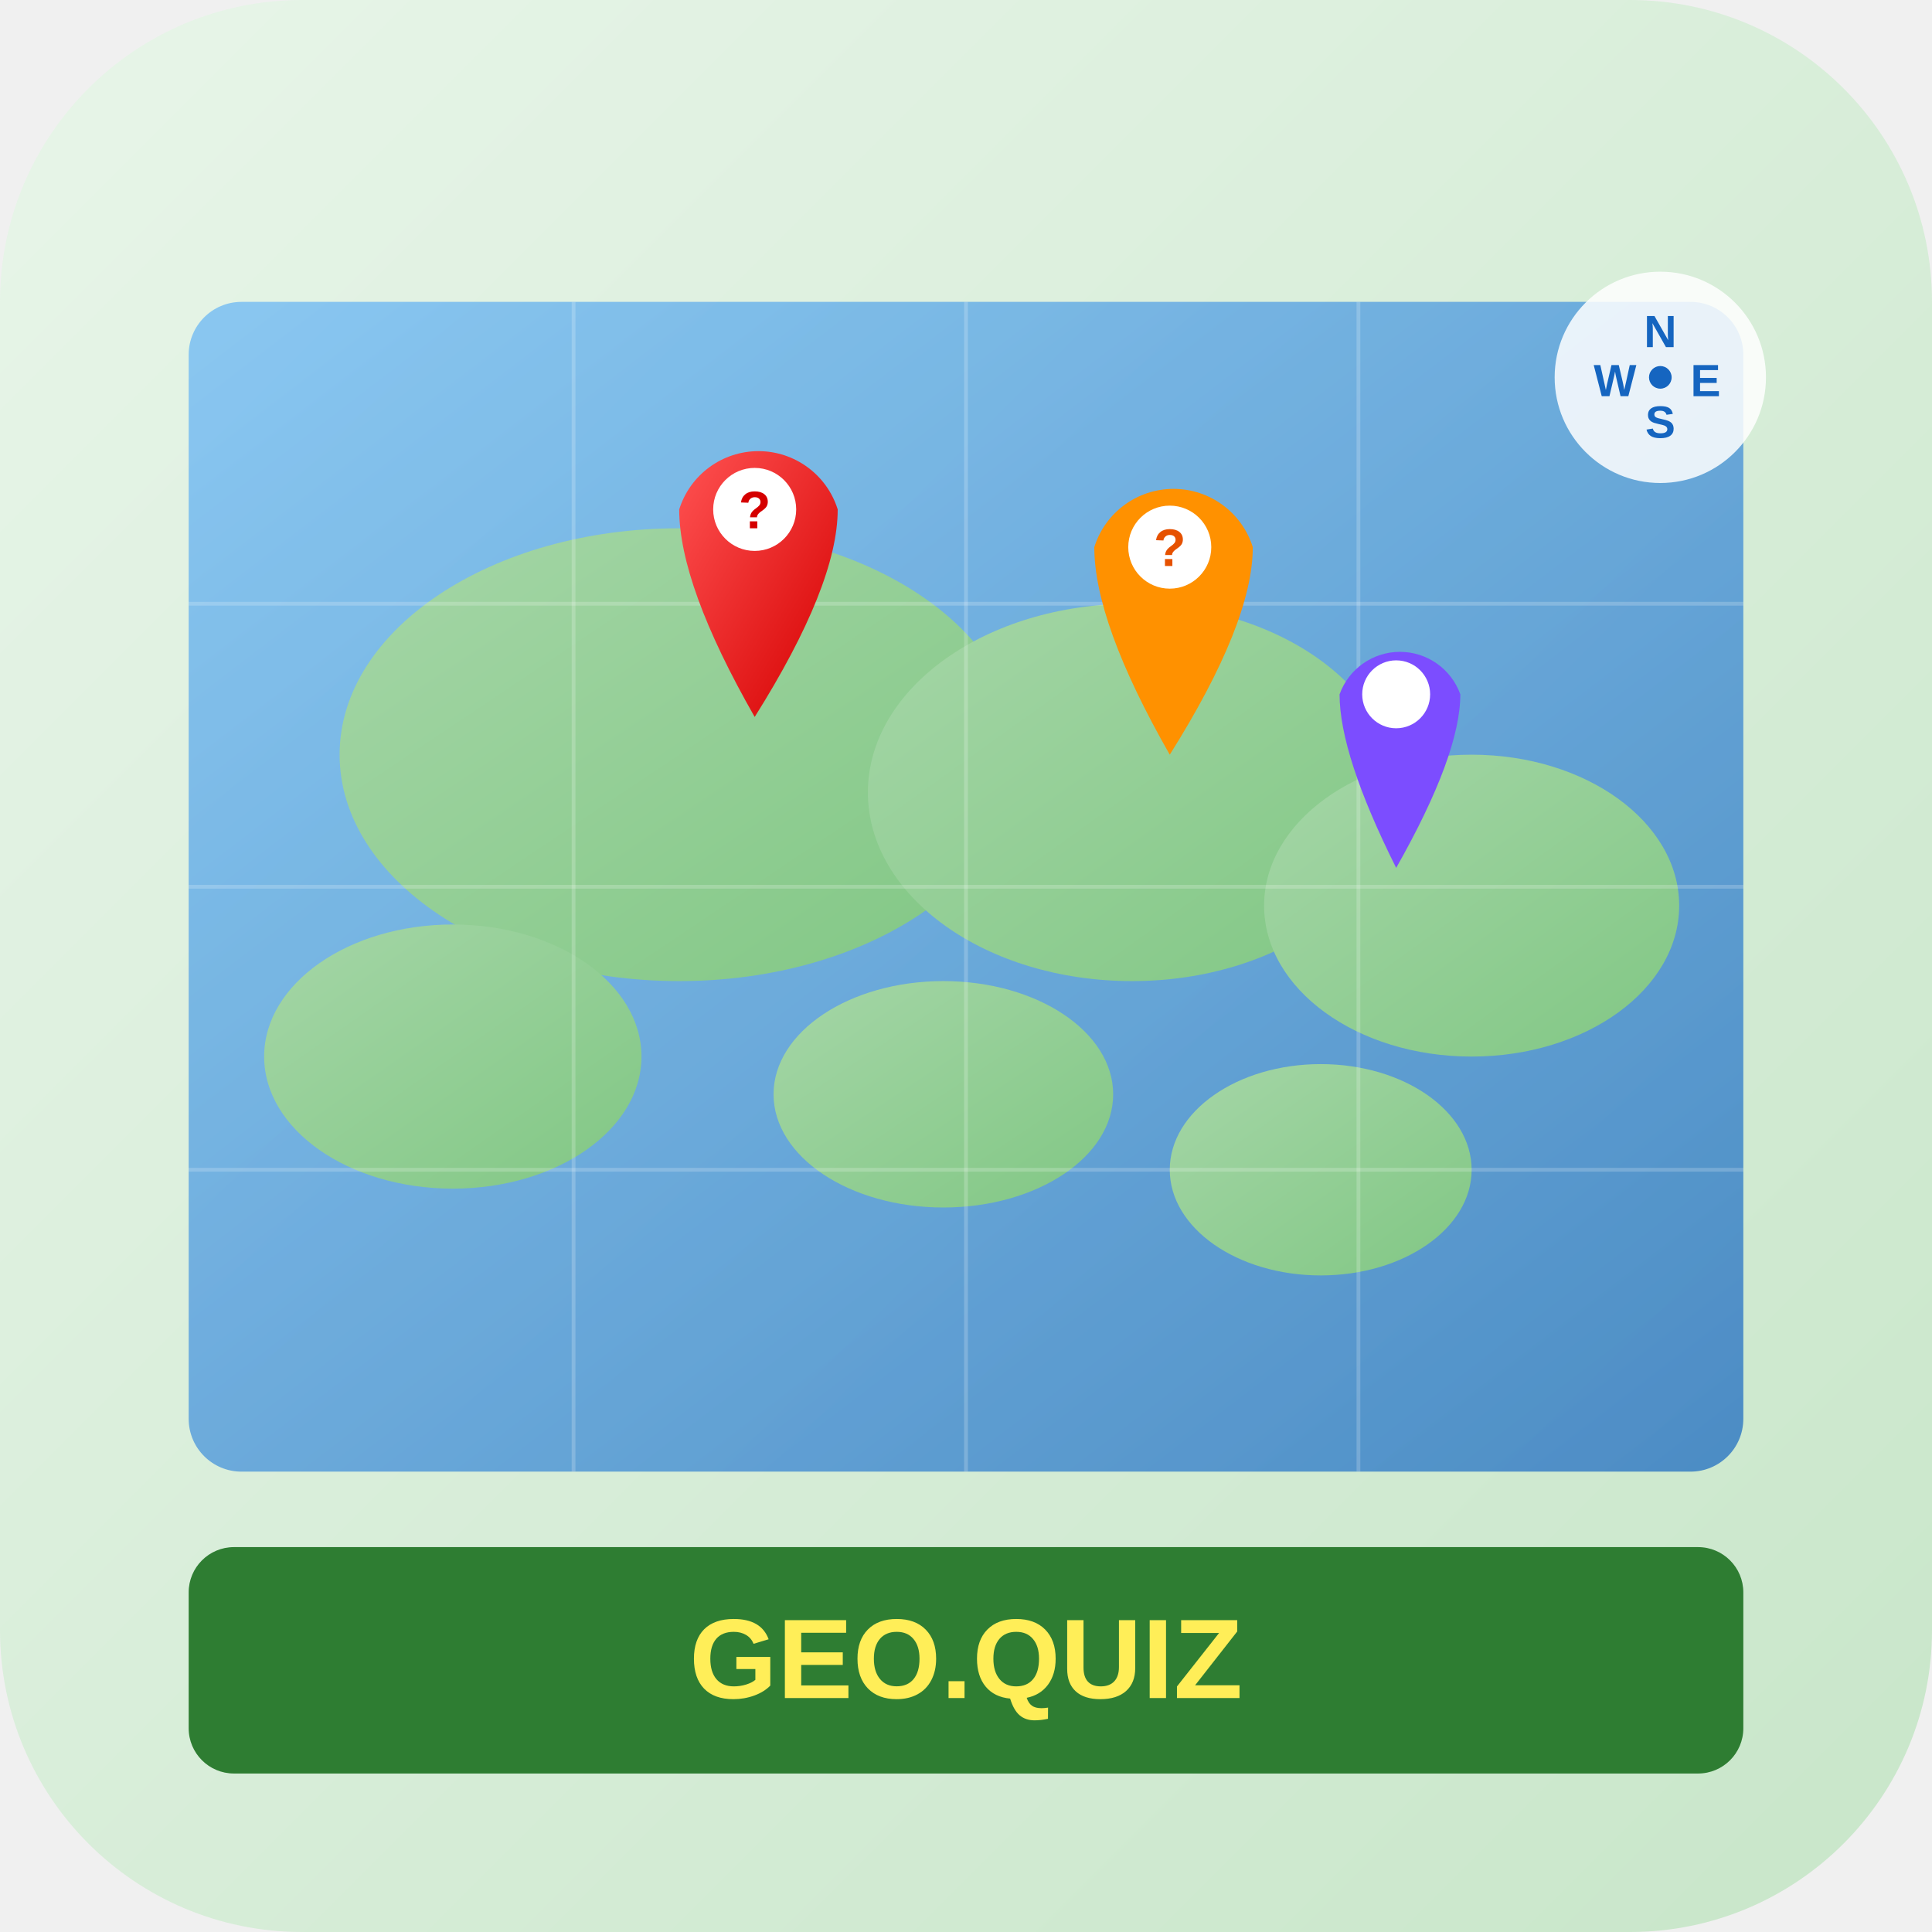
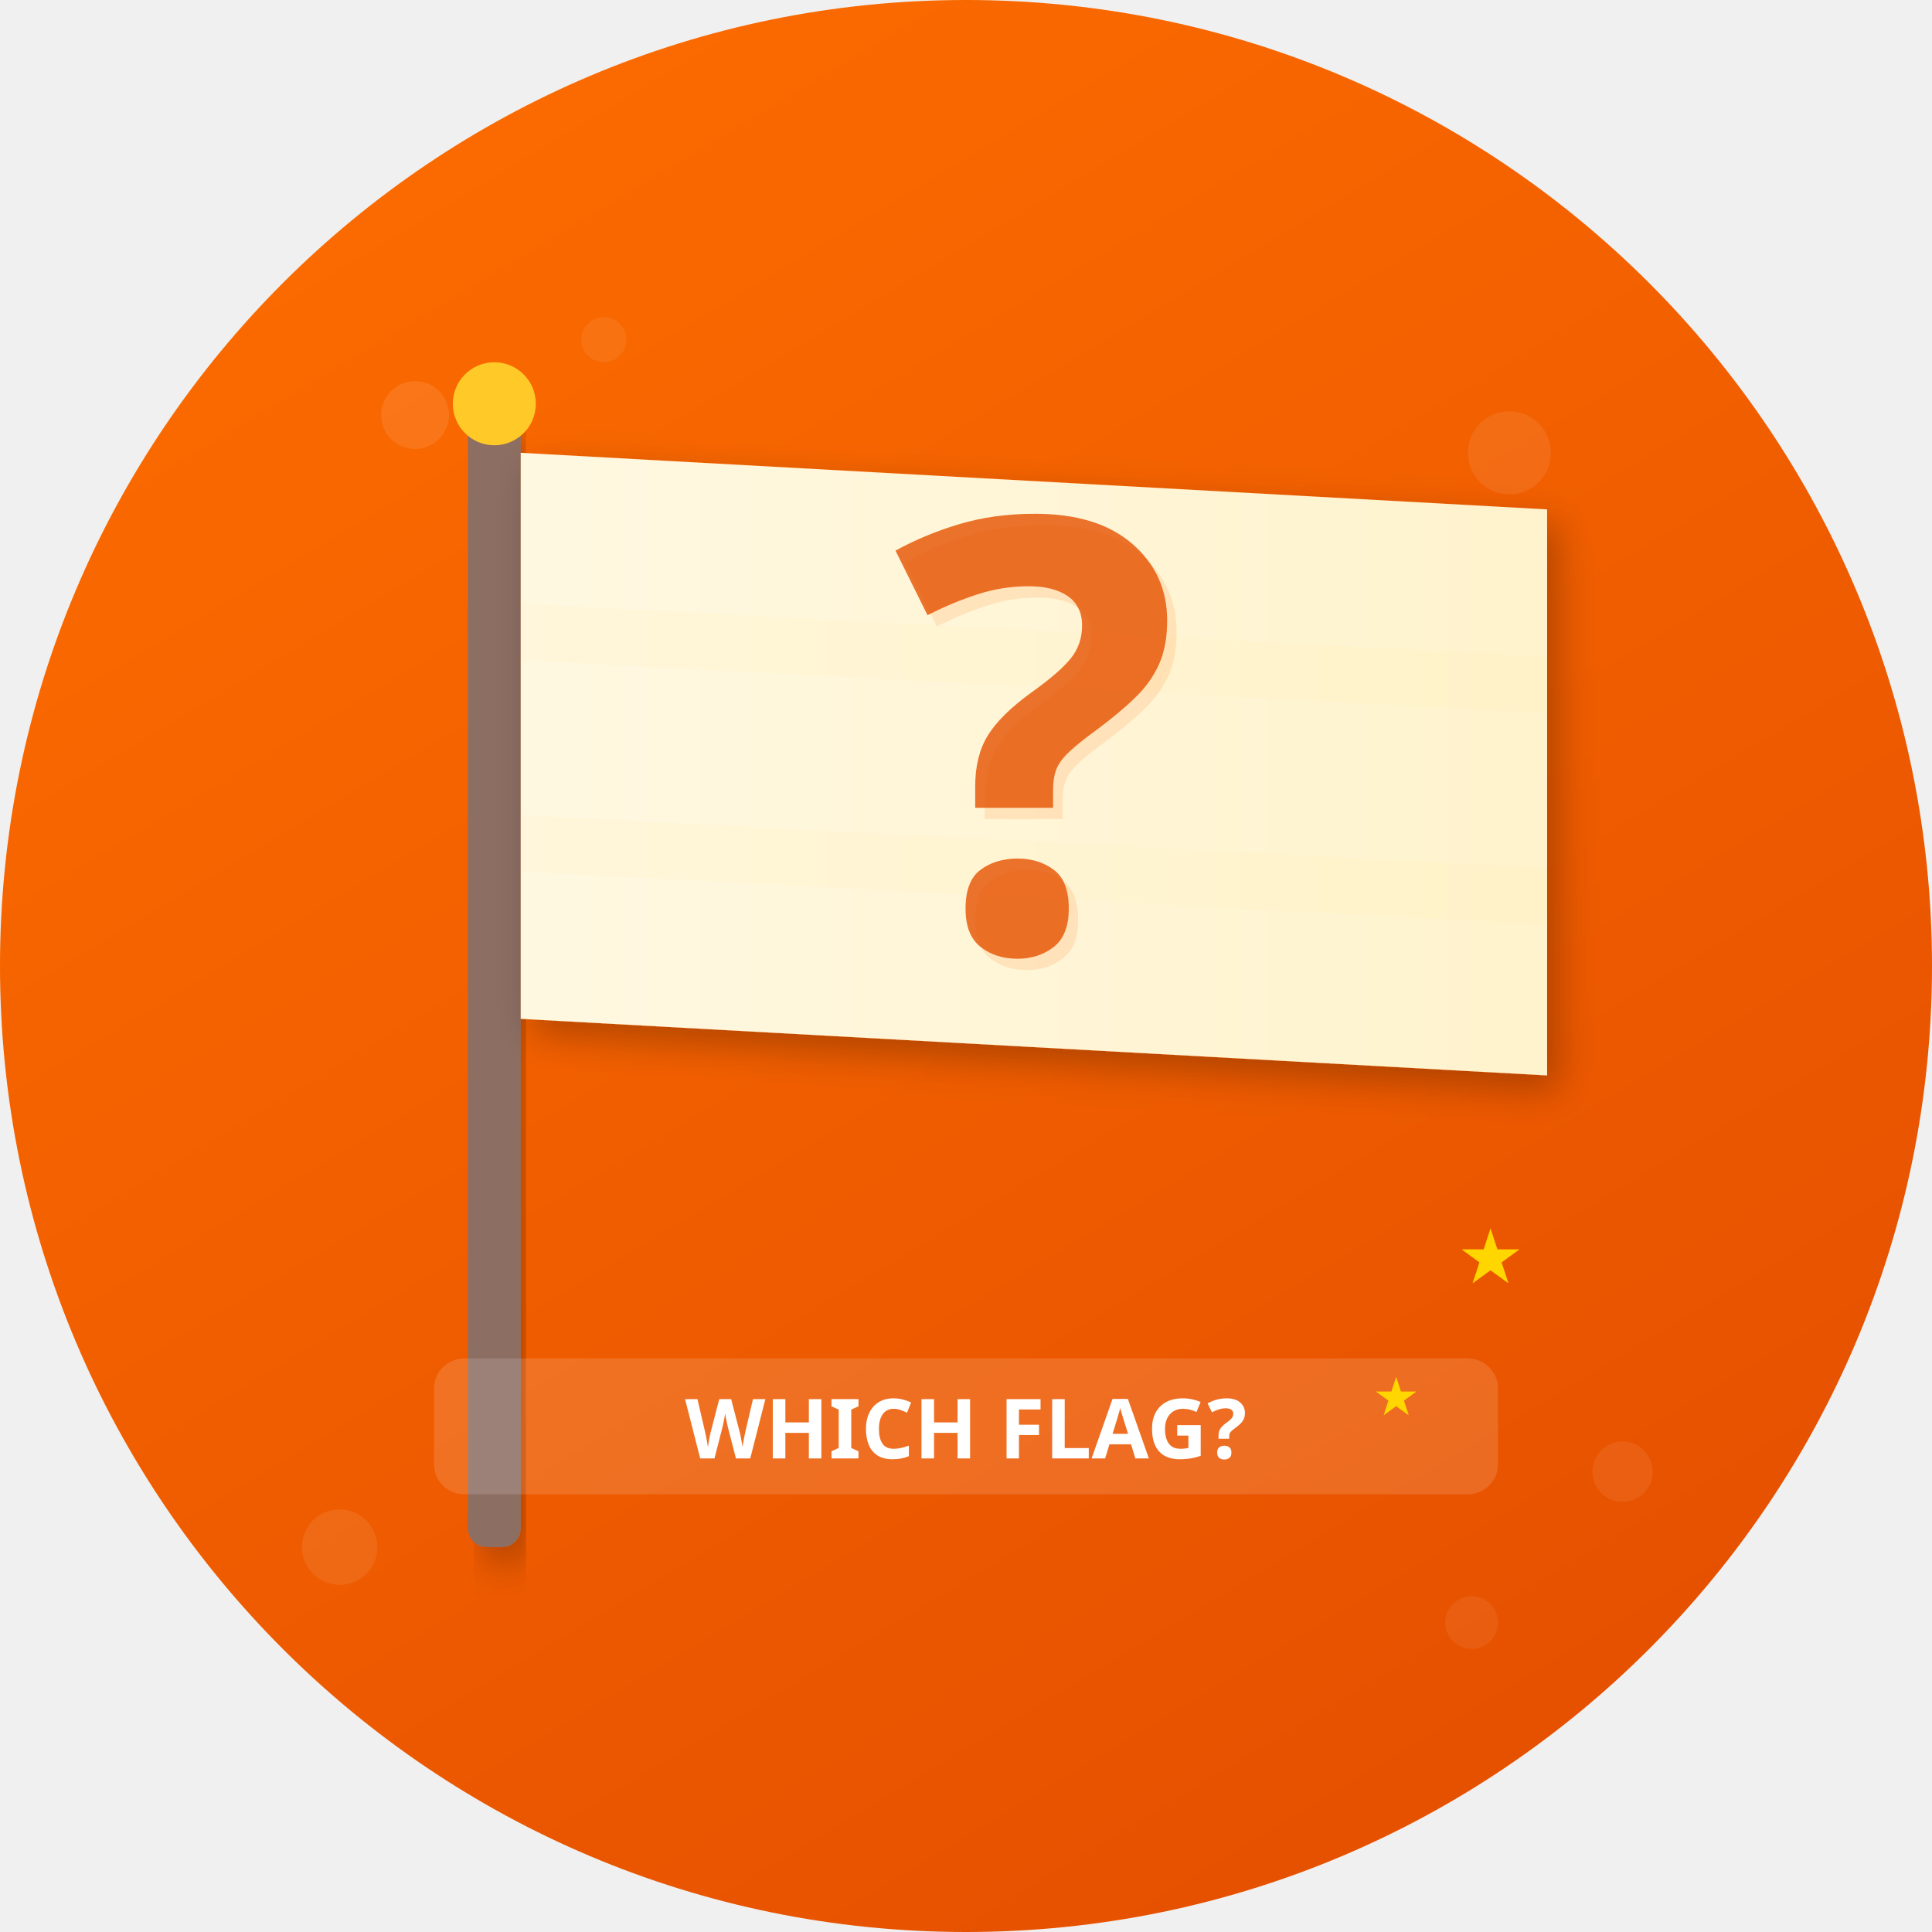
- <svg xmlns="http://www.w3.org/2000/svg" viewBox="0 0 512 512">
+ <svg xmlns="http://www.w3.org/2000/svg" viewBox="0 0 1024 1024">
  <defs>
-     <linearGradient id="bg" x1="0%" y1="0%" x2="100%" y2="100%">
-       <stop offset="0%" stop-color="#e8f5e9" />
-       <stop offset="100%" stop-color="#c8e6c9" />
+     <linearGradient id="bg4" x1="0%" y1="0%" x2="60%" y2="100%">
+       <stop offset="0%" stop-color="#FF6F00" />
+       <stop offset="100%" stop-color="#E65100" />
    </linearGradient>
-     <linearGradient id="mapGrad" x1="0%" y1="0%" x2="100%" y2="100%">
-       <stop offset="0%" stop-color="#a5d6a7" />
-       <stop offset="100%" stop-color="#81c784" />
+     <linearGradient id="flagBody4" x1="0%" y1="0%" x2="100%" y2="0%">
+       <stop offset="0%" stop-color="#FFF8E1" />
+       <stop offset="100%" stop-color="#FFF3CD" />
    </linearGradient>
-     <linearGradient id="pinGrad" x1="0%" y1="0%" x2="100%" y2="100%">
-       <stop offset="0%" stop-color="#ff5252" />
-       <stop offset="100%" stop-color="#d50000" />
-     </linearGradient>
-     <linearGradient id="oceanGrad" x1="0%" y1="0%" x2="100%" y2="100%">
-       <stop offset="0%" stop-color="#64b5f6" />
-       <stop offset="100%" stop-color="#1565c0" />
-     </linearGradient>
+     <filter id="shadow4">
+       <feDropShadow dx="6" dy="8" stdDeviation="10" flood-color="#00000044" />
+     </filter>
  </defs>
-   <rect width="512" height="512" rx="80" fill="url(#bg)" />
-   <rect x="50" y="80" width="412" height="310" rx="14" fill="url(#oceanGrad)" opacity="0.7" />
-   <ellipse cx="180" cy="200" rx="90" ry="60" fill="url(#mapGrad)" />
-   <ellipse cx="300" cy="210" rx="70" ry="50" fill="url(#mapGrad)" />
-   <ellipse cx="390" cy="240" rx="55" ry="40" fill="url(#mapGrad)" />
-   <ellipse cx="120" cy="280" rx="50" ry="35" fill="url(#mapGrad)" />
-   <ellipse cx="250" cy="290" rx="45" ry="30" fill="url(#mapGrad)" />
-   <ellipse cx="350" cy="310" rx="40" ry="28" fill="url(#mapGrad)" />
-   <line x1="50" y1="160" x2="462" y2="160" stroke="white" stroke-width="1" opacity="0.2" />
-   <line x1="50" y1="235" x2="462" y2="235" stroke="white" stroke-width="1" opacity="0.2" />
-   <line x1="50" y1="310" x2="462" y2="310" stroke="white" stroke-width="1" opacity="0.2" />
-   <line x1="152" y1="80" x2="152" y2="390" stroke="white" stroke-width="1" opacity="0.2" />
-   <line x1="256" y1="80" x2="256" y2="390" stroke="white" stroke-width="1" opacity="0.2" />
-   <line x1="360" y1="80" x2="360" y2="390" stroke="white" stroke-width="1" opacity="0.2" />
-   <path d="M200,190 Q180,155 180,135 A22,22 0 0,1 222,135 Q222,155 200,190 Z" fill="url(#pinGrad)" />
-   <circle cx="200" cy="135" r="11" fill="white" />
-   <path d="M310,200 Q290,165 290,145 A22,22 0 0,1 332,145 Q332,165 310,200 Z" fill="#ff9100" />
-   <circle cx="310" cy="145" r="11" fill="white" />
-   <path d="M370,230 Q355,200 355,184 A17,17 0 0,1 387,184 Q387,200 370,230 Z" fill="#7c4dff" />
-   <circle cx="370" cy="184" r="9" fill="white" />
-   <text x="200" y="140" font-family="Arial" font-size="14" font-weight="bold" fill="#d50000" text-anchor="middle">?</text>
-   <text x="310" y="150" font-family="Arial" font-size="14" font-weight="bold" fill="#e65100" text-anchor="middle">?</text>
-   <circle cx="440" cy="100" r="28" fill="white" opacity="0.85" />
-   <text x="440" y="92" font-family="Arial" font-size="12" font-weight="bold" fill="#1565c0" text-anchor="middle">N</text>
-   <text x="440" y="116" font-family="Arial" font-size="12" font-weight="bold" fill="#1565c0" text-anchor="middle">S</text>
-   <text x="452" y="105" font-family="Arial" font-size="12" font-weight="bold" fill="#1565c0" text-anchor="middle">E</text>
-   <text x="428" y="105" font-family="Arial" font-size="12" font-weight="bold" fill="#1565c0" text-anchor="middle">W</text>
-   <circle cx="440" cy="100" r="3" fill="#1565c0" />
-   <rect x="50" y="410" width="412" height="60" rx="12" fill="#2e7d32" />
-   <text x="256" y="450" font-family="Arial" font-size="30" font-weight="900" fill="#ffee58" text-anchor="middle">GEO.QUIZ</text>
+   <circle cx="512" cy="512" r="512" fill="url(#bg4)" />
+   <circle cx="220" cy="220" r="18" fill="#FFFFFF18" />
+   <circle cx="320" cy="180" r="12" fill="#FFFFFF12" />
+   <circle cx="800" cy="240" r="22" fill="#FFFFFF15" />
+   <circle cx="860" cy="780" r="16" fill="#FFFFFF12" />
+   <circle cx="180" cy="820" r="20" fill="#FFFFFF15" />
+   <circle cx="780" cy="860" r="14" fill="#FFFFFF10" />
+   <rect x="248" y="220" width="28" height="600" rx="10" fill="#8D6E63" filter="url(#shadow4)" />
+   <circle cx="262" cy="214" r="22" fill="#FFCA28" />
+   <polygon points="276,240 820,270 820,570 276,540" fill="url(#flagBody4)" filter="url(#shadow4)" />
+   <polygon points="276,320 820,348 820,378 276,350" fill="#FFE08220" opacity="0.5" />
+   <polygon points="276,432 820,460 820,490 276,462" fill="#FFE08220" opacity="0.5" />
+   <text x="555" y="510" font-family="Arial Black, sans-serif" font-size="320" font-weight="900" fill="#FF6F0022" text-anchor="middle">?</text>
+   <text x="550" y="504" font-family="Arial Black, sans-serif" font-size="320" font-weight="900" fill="#E65100CC" text-anchor="middle">?</text>
+   <rect x="230" y="720" width="564" height="72" rx="16" fill="#FFFFFF22" />
+   <text x="512" y="773" font-family="Arial Black, sans-serif" font-size="44" font-weight="900" fill="#FFFFFF" text-anchor="middle">WHICH FLAG?</text>
+   <text x="790" y="680" font-family="Arial, sans-serif" font-size="40" fill="#FFD600" text-anchor="middle">★</text>
+   <text x="740" y="750" font-family="Arial, sans-serif" font-size="28" fill="#FFD600" text-anchor="middle">★</text>
</svg>
